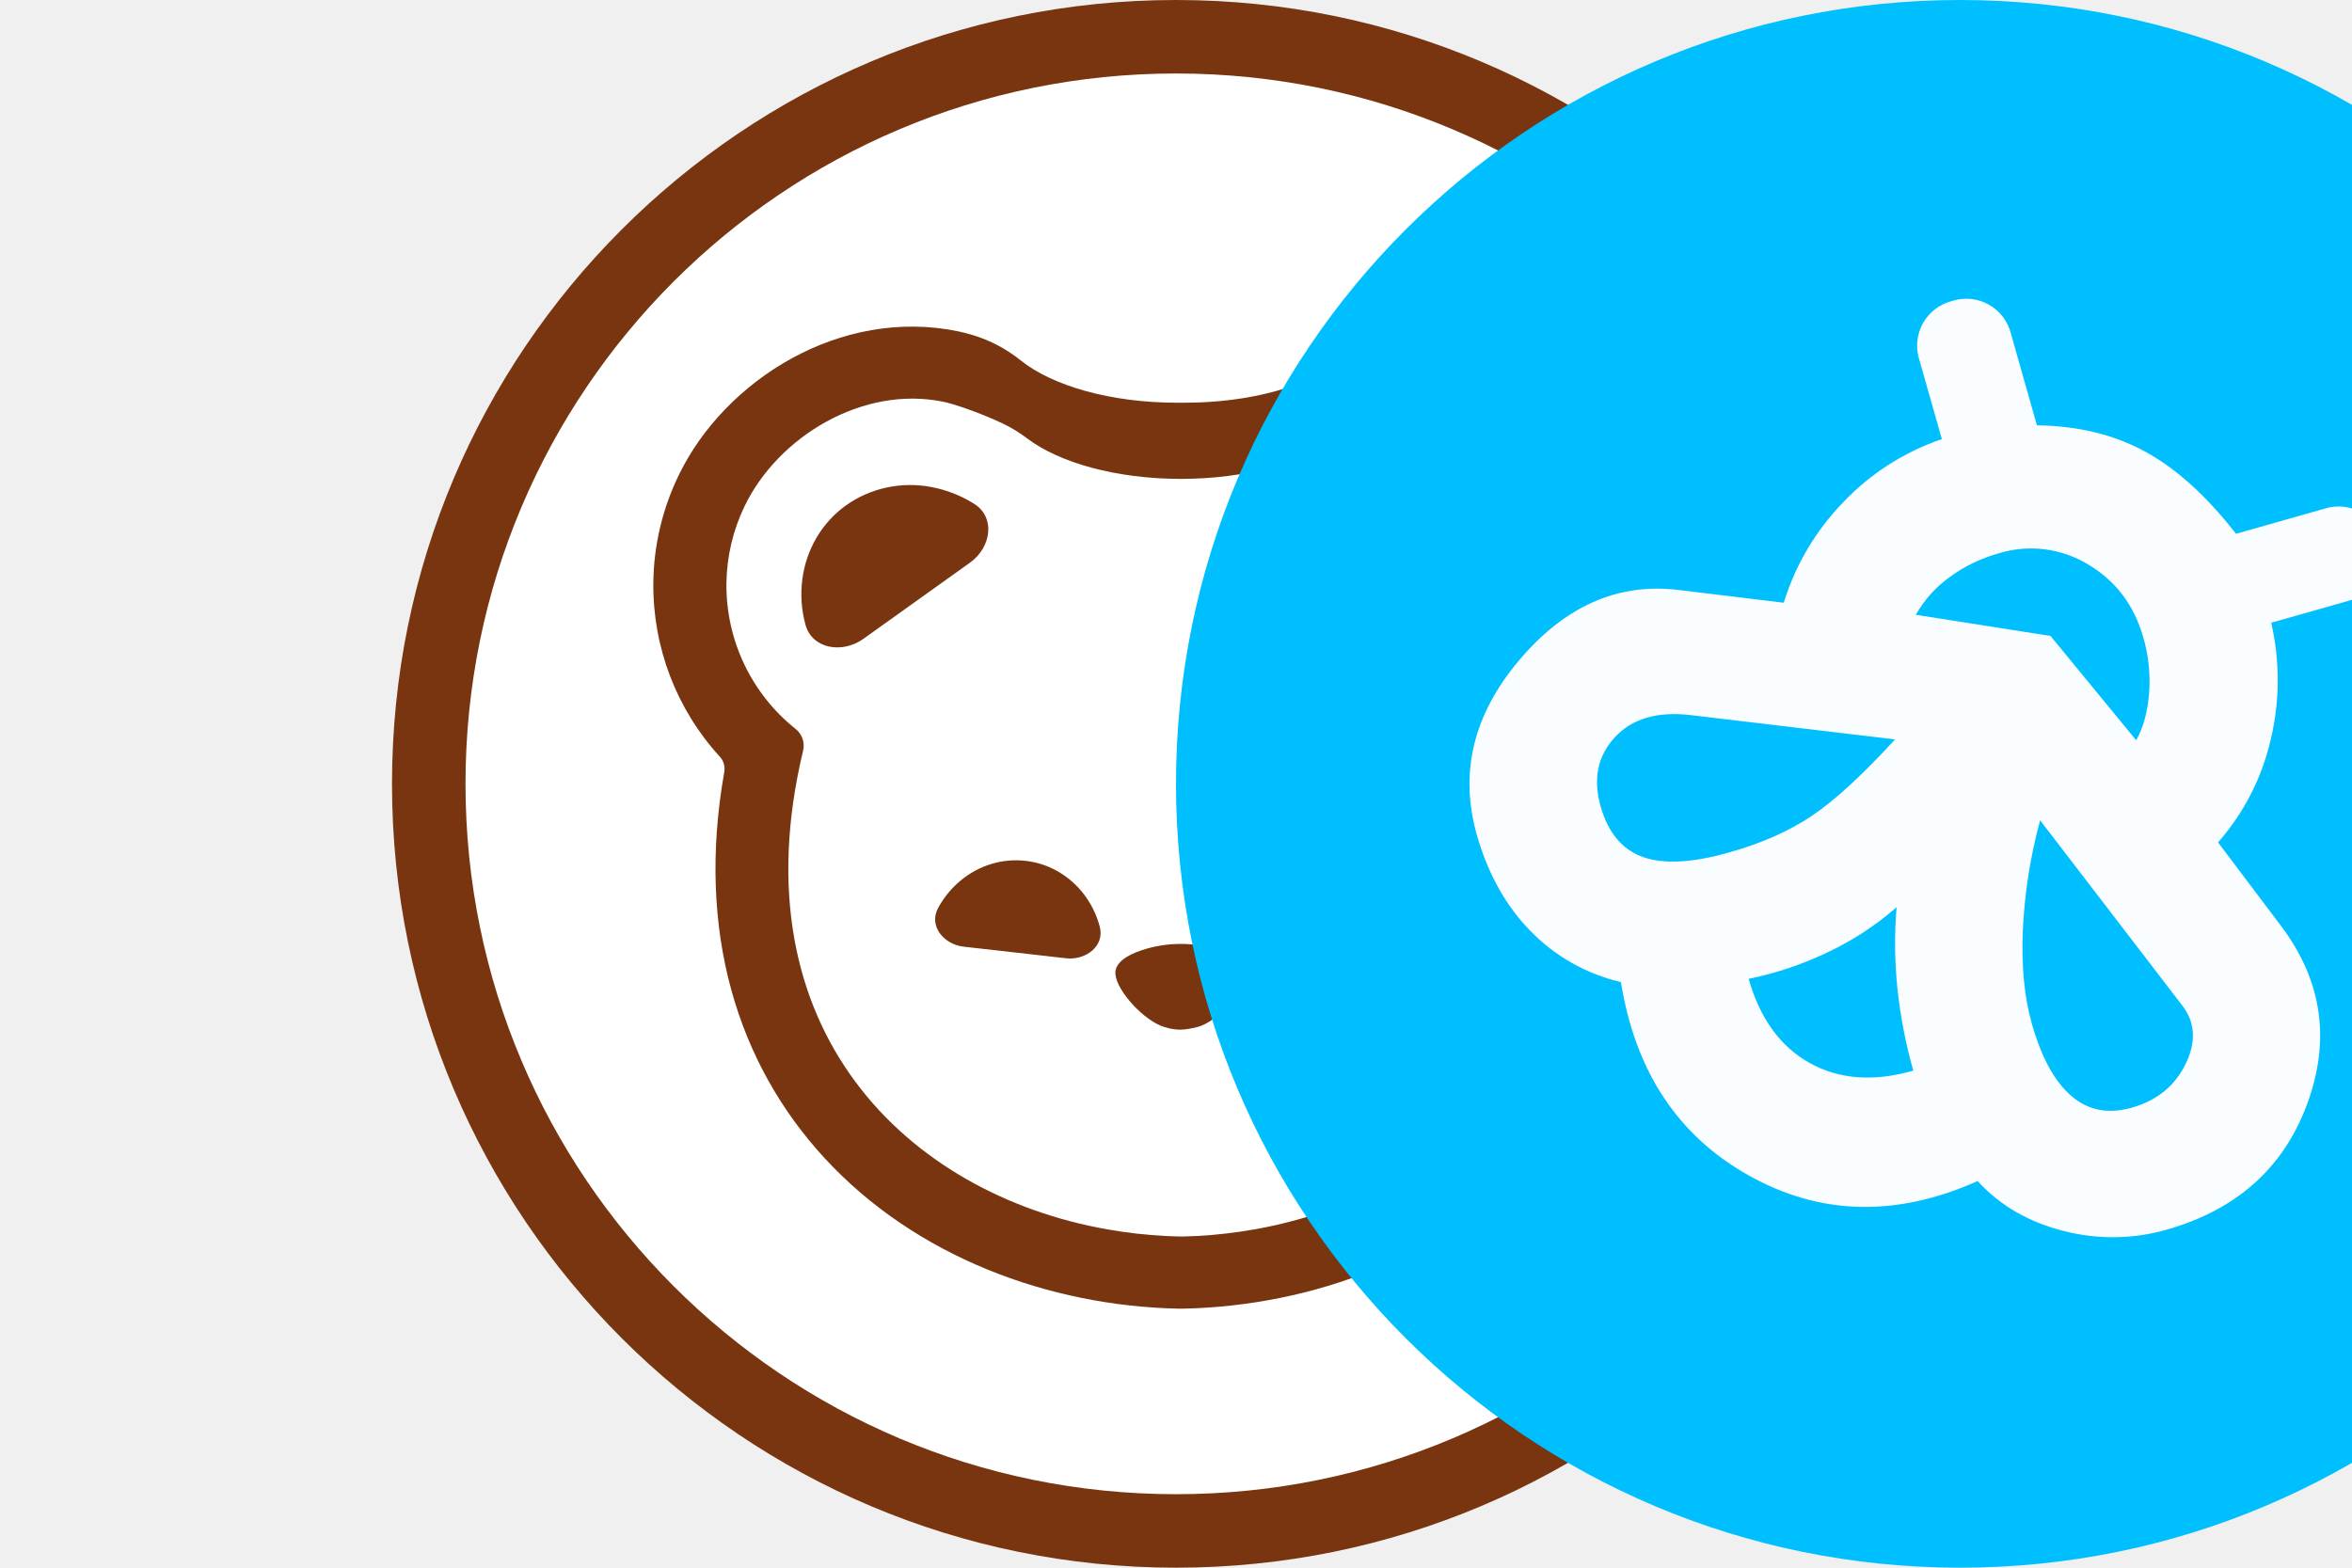
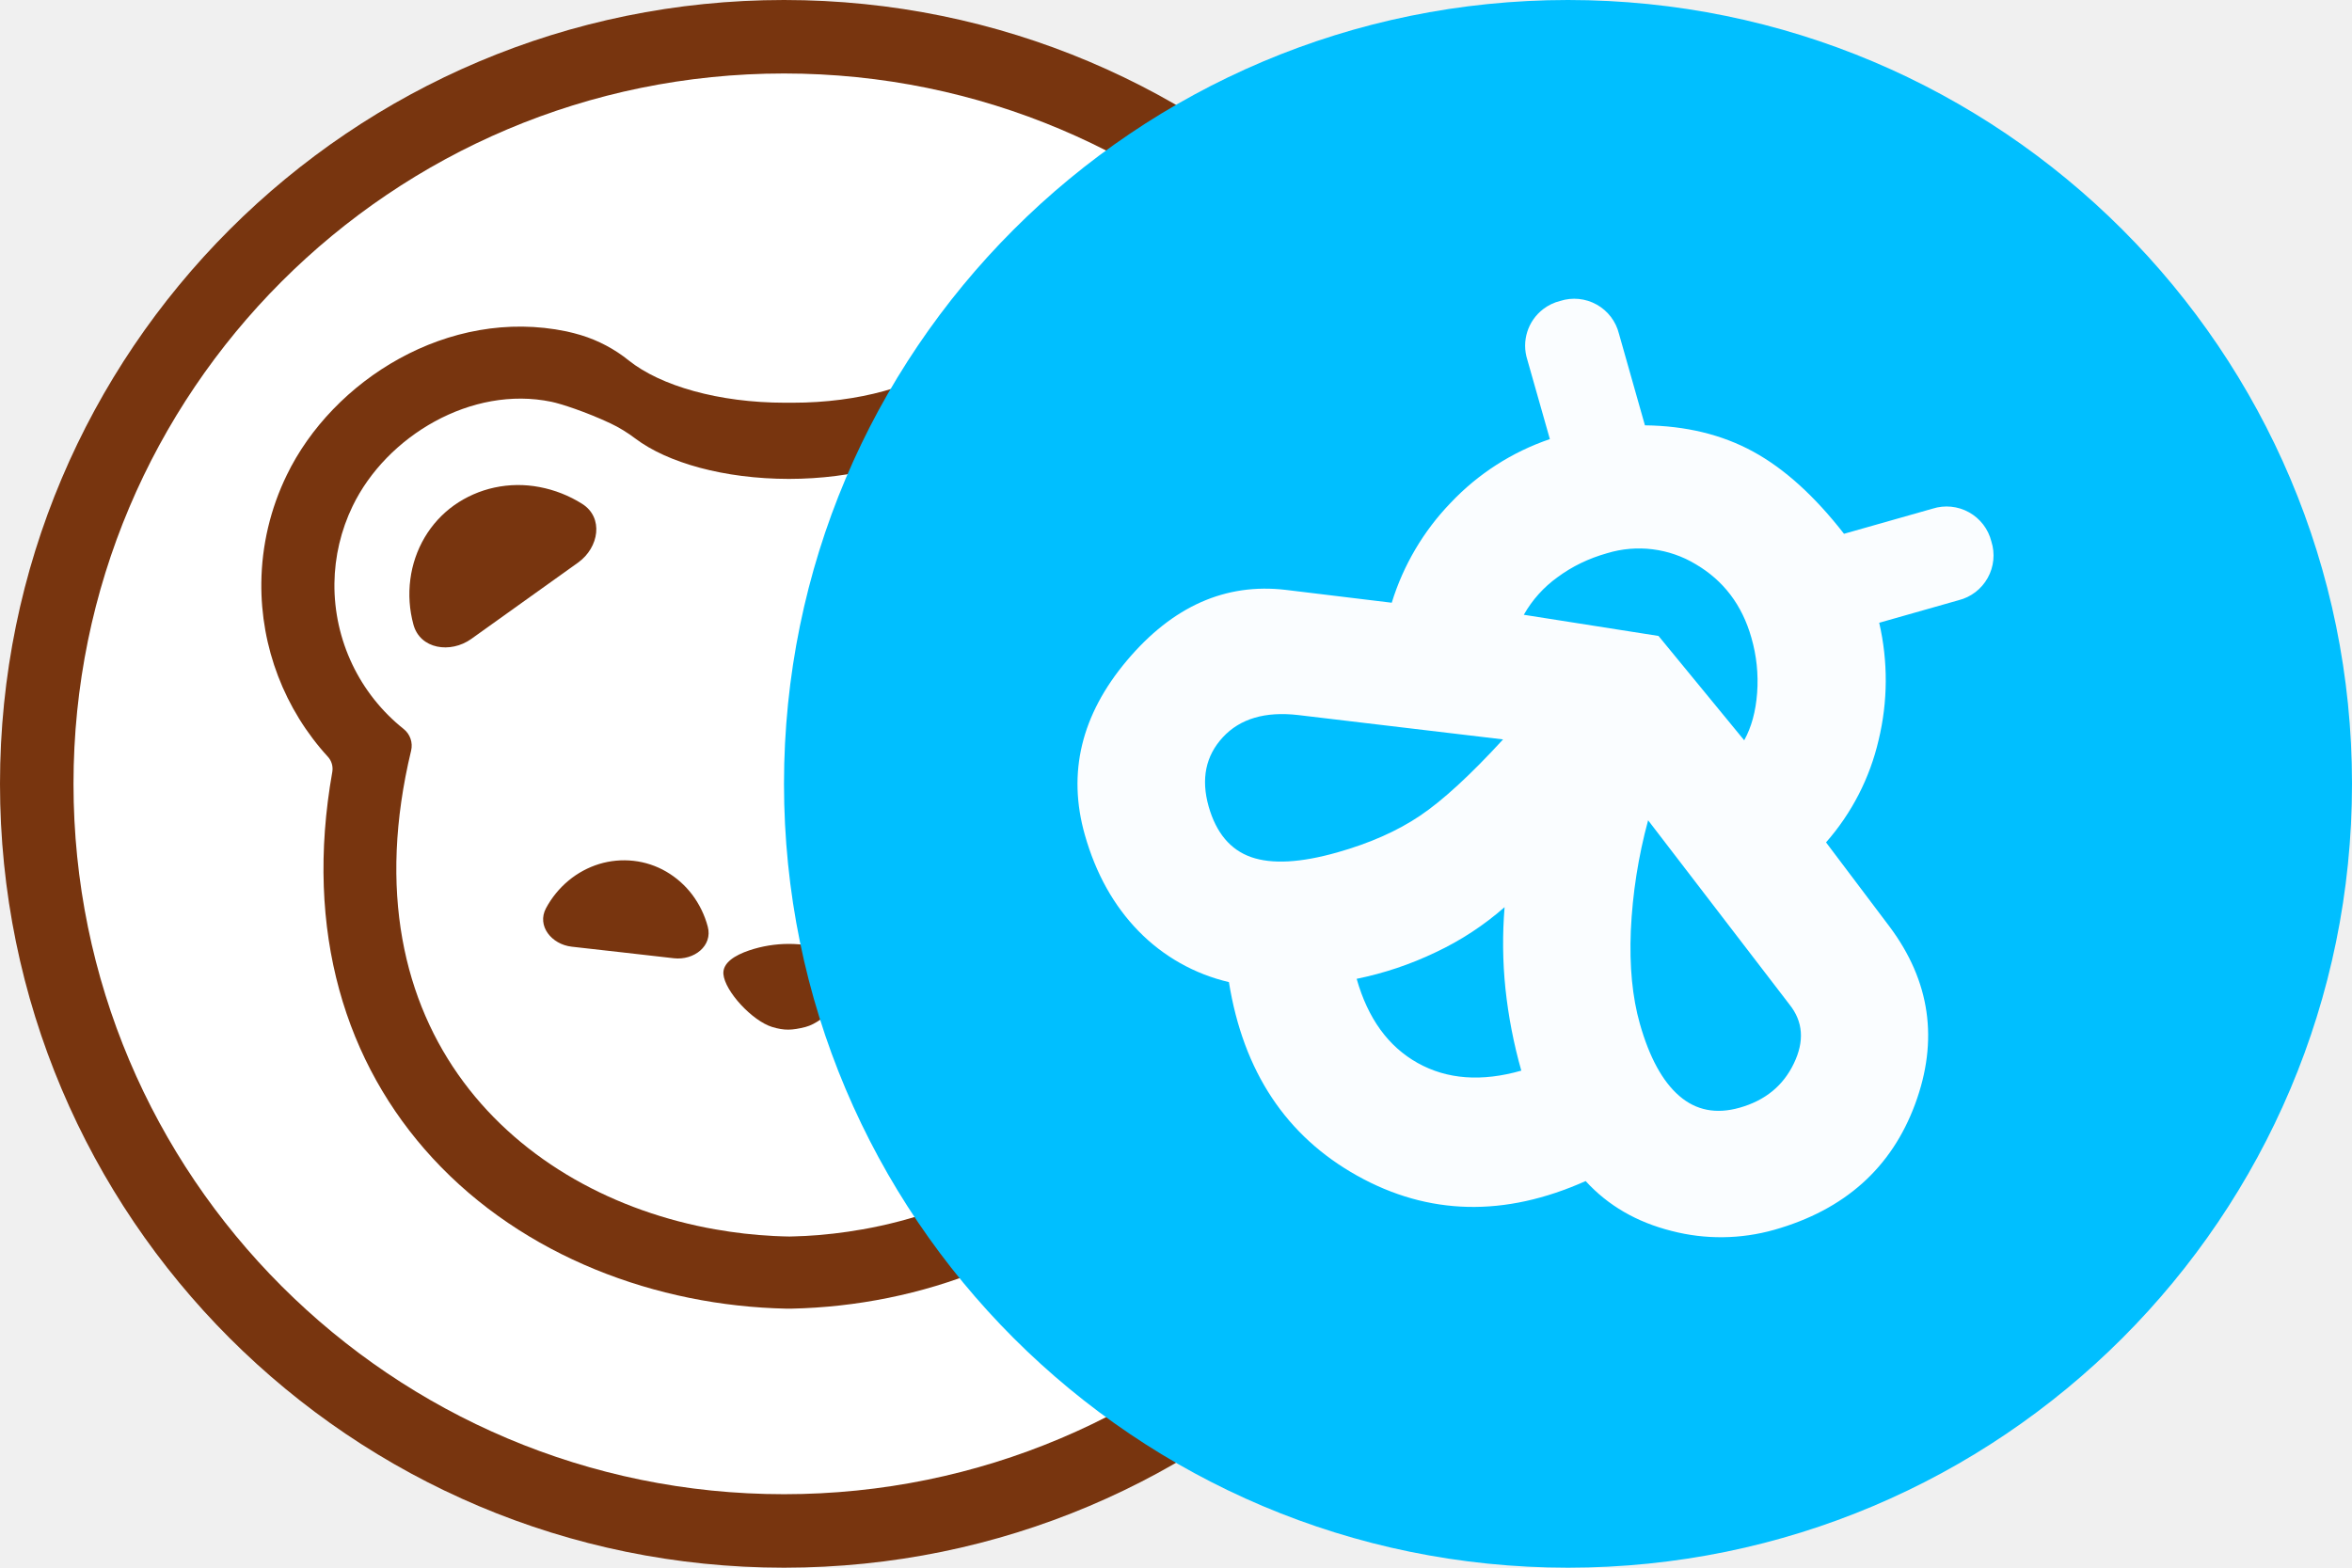
<svg xmlns="http://www.w3.org/2000/svg" viewBox="0 0 192 128">
-   <svg viewBox="0 0 128 128">
-     <circle cx="64" cy="64" r="64" fill="#78350F" />
-     <circle cx="64" cy="64" r="58" fill="#fff" />
-     <path fill="#78350F" d="M47.52 41.136a10 10 0 0 0-3.486-1.37 9.2 9.2 0 0 0-3.668.042 9 9 0 0 0-3.288 1.442 8.6 8.6 0 0 0-2.414 2.634 9 9 0 0 0-1.168 3.424 9.4 9.4 0 0 0 .252 3.682c.538 2.012 3.024 2.396 4.732 1.172l4.352-3.112 4.364-3.12c1.706-1.226 2.104-3.674.324-4.794m46.014 2.748a8.66 8.66 0 0 0-5.702-4.076 9.2 9.2 0 0 0-3.668-.04 10 10 0 0 0-3.488 1.368c-1.78 1.12-1.38 3.568.326 4.792l4.364 3.122 4.352 3.112c1.708 1.224 4.194.84 4.732-1.172a9.4 9.4 0 0 0 .252-3.682 9 9 0 0 0-1.168-3.424M67.63 77.598a10.16 10.16 0 0 0-6.47 0c-1.16.394-2.172 1.006-2.108 1.928.116 1.412 2.36 3.828 3.982 4.326.992.3 1.614.28 2.72 0 1.622-.416 3.878-2.914 3.984-4.326.074-.922-.95-1.532-2.108-1.928m-11.118-4.544a7.2 7.2 0 0 0-2.128-1.888 6.8 6.8 0 0 0-2.666-.88 7 7 0 0 0-2.804.258c-.906.28-1.76.736-2.508 1.36a7.6 7.6 0 0 0-1.834 2.25c-.77 1.44.454 2.956 2.098 3.142l4.152.468 4.184.476c1.644.188 3.192-1.006 2.77-2.582a7.6 7.6 0 0 0-1.264-2.604m25.736-1.298a7.4 7.4 0 0 0-2.51-1.36 7 7 0 0 0-2.802-.258 6.8 6.8 0 0 0-2.666.882 7.2 7.2 0 0 0-2.13 1.888 7.5 7.5 0 0 0-1.264 2.604c-.42 1.576 1.128 2.77 2.76 2.582l4.186-.476 4.16-.468c1.646-.186 2.868-1.7 2.1-3.142a7.8 7.8 0 0 0-1.834-2.252" />
-     <path fill="#78350F" d="M102.018 61.8a20.7 20.7 0 0 0 5.438-14.22 20.6 20.6 0 0 0-2.076-8.788c-3.732-7.718-13.174-13.744-22.838-11.732q-.59.13-1.168.302a11.6 11.6 0 0 0-3.92 2.08c-2.582 2.06-7.326 3.44-12.752 3.44h-.616c-5.424 0-10.168-1.384-12.75-3.444a11.6 11.6 0 0 0-3.922-2.078 16 16 0 0 0-1.168-.302c-9.662-2.012-19.104 4.014-22.836 11.732a20.6 20.6 0 0 0-2.076 8.786 20.72 20.72 0 0 0 5.44 14.222 1.46 1.46 0 0 1 .356 1.204c-2.328 13.1 1.108 23.88 8.18 31.554 7.428 8.06 18.324 12.076 28.894 12.294h.382c10.568-.218 21.466-4.232 28.894-12.292 7.072-7.676 10.508-18.454 8.18-31.556a1.45 1.45 0 0 1 .356-1.204zm-6.186-2.272a1.74 1.74 0 0 0-.6 1.764c5.49 22.872-8.62 36.224-24.83 39.086h-.01a38 38 0 0 1-4.732.54c-.094 0-.2.01-.294.01-.296.02-.6.02-.896.032h-.074l-.02-.002h-.054c-.296-.01-.6-.01-.896-.03-.094 0-.2-.012-.296-.012a38 38 0 0 1-4.73-.54h-.012C42.18 97.516 28.068 84.164 33.56 61.29a1.74 1.74 0 0 0-.6-1.762 15 15 0 0 1-5.66-11.9 14.9 14.9 0 0 1 1.486-6.306c2.76-5.716 9.706-9.876 16.23-8.516.764.156 2.812.82 4.808 1.756.724.34 1.404.764 2.04 1.244 2.616 1.976 7.25 3.29 12.532 3.296 5.284-.004 9.92-1.32 12.534-3.294.636-.48 1.314-.904 2.04-1.244 1.994-.936 4.042-1.6 4.808-1.758 6.522-1.36 13.468 2.8 16.23 8.518a14.9 14.9 0 0 1 1.484 6.306 15 15 0 0 1-5.66 11.898" />
-   </svg>
-   <svg x="64" viewBox="0 0 128 128">
-     <circle cx="64" cy="64" r="64" fill="#00BFFF" />
-     <path fill="#FAFDFF" d="M90.248 75.656q4.984 6.664 2.088 14.492-2.892 7.824-11.496 10.264a16 16 0 0 1-8.388.092q-4.28-1.08-7.012-4.072-9.92 4.432-18.64-.432T36.32 80.188a15.1 15.1 0 0 1-7.38-4.168q-3.036-3.112-4.38-7.848-2.16-7.6 3.432-14.24t12.976-5.768l8.644 1.048a20.4 20.4 0 0 1 4.82-8.168 20 20 0 0 1 8.088-5.192l-1.84-6.48a3.76 3.76 0 0 1 1.3-4.137c.41-.313.88-.539 1.38-.663a3.76 3.76 0 0 1 4.8 2.676l2.12 7.48q5.008.06 8.824 2.14 3.82 2.08 7.428 6.716l7.228-2.052a3.76 3.76 0 0 1 2.98.3 3.76 3.76 0 0 1 1.82 2.376 3.76 3.76 0 0 1-.3 2.98 3.76 3.76 0 0 1-2.376 1.82l-6.48 1.84a20.8 20.8 0 0 1-.048 9.576 19.2 19.2 0 0 1-4.292 8.356zm-30.06 11.76a40 40 0 0 1-1.296-6.7 36 36 0 0 1-.068-6.648 24 24 0 0 1-5.624 3.684 27.7 27.7 0 0 1-6.452 2.168q1.38 4.86 4.98 6.872 3.6 2.01 8.46.624M45.16 69.6q3.988-1.127 6.76-2.996 2.768-1.86 6.78-6.232l-16.72-1.988q-4.044-.468-6.156 1.812-2.108 2.28-1.16 5.648.924 3.24 3.464 4.136 2.544.892 7.032-.38m32.848 20.844q3.12-.88 4.428-3.612 1.316-2.728-.356-4.816l-11.54-15.04a41.6 41.6 0 0 0-1.412 9.02q-.18 4.36.74 7.6 1.168 4.116 3.22 5.888t4.92.96m.376-30q.888-1.6 1.056-3.872a12.8 12.8 0 0 0-.472-4.512q-1.132-3.983-4.528-5.984a8.96 8.96 0 0 0-7.26-.904q-2.248.636-4.024 1.948a9.6 9.6 0 0 0-2.764 3.076l10.996 1.728z" />
-   </svg>
+   <circle cx="64" cy="64" r="64" fill="#78350F" />
+   <circle cx="64" cy="64" r="58" fill="#fff" />
+   <path fill="#78350F" d="M47.52 41.136a10 10 0 0 0-3.486-1.37 9.2 9.2 0 0 0-3.668.042 9 9 0 0 0-3.288 1.442 8.6 8.6 0 0 0-2.414 2.634 9 9 0 0 0-1.168 3.424 9.4 9.4 0 0 0 .252 3.682c.538 2.012 3.024 2.396 4.732 1.172l4.352-3.112 4.364-3.12c1.706-1.226 2.104-3.674.324-4.794m46.014 2.748a8.66 8.66 0 0 0-5.702-4.076 9.2 9.2 0 0 0-3.668-.04 10 10 0 0 0-3.488 1.368c-1.78 1.12-1.38 3.568.326 4.792l4.364 3.122 4.352 3.112c1.708 1.224 4.194.84 4.732-1.172a9.4 9.4 0 0 0 .252-3.682 9 9 0 0 0-1.168-3.424M67.63 77.598a10.16 10.16 0 0 0-6.47 0c-1.16.394-2.172 1.006-2.108 1.928.116 1.412 2.36 3.828 3.982 4.326.992.3 1.614.28 2.72 0 1.622-.416 3.878-2.914 3.984-4.326.074-.922-.95-1.532-2.108-1.928m-11.118-4.544a7.2 7.2 0 0 0-2.128-1.888 6.8 6.8 0 0 0-2.666-.88 7 7 0 0 0-2.804.258c-.906.28-1.76.736-2.508 1.36a7.6 7.6 0 0 0-1.834 2.25c-.77 1.44.454 2.956 2.098 3.142l4.152.468 4.184.476c1.644.188 3.192-1.006 2.77-2.582a7.6 7.6 0 0 0-1.264-2.604m25.736-1.298a7.4 7.4 0 0 0-2.51-1.36 7 7 0 0 0-2.802-.258 6.8 6.8 0 0 0-2.666.882 7.2 7.2 0 0 0-2.13 1.888 7.5 7.5 0 0 0-1.264 2.604c-.42 1.576 1.128 2.77 2.76 2.582l4.186-.476 4.16-.468c1.646-.186 2.868-1.7 2.1-3.142a7.8 7.8 0 0 0-1.834-2.252" />
+   <path fill="#78350F" d="M102.018 61.8a20.7 20.7 0 0 0 5.438-14.22 20.6 20.6 0 0 0-2.076-8.788c-3.732-7.718-13.174-13.744-22.838-11.732q-.59.13-1.168.302a11.6 11.6 0 0 0-3.92 2.08c-2.582 2.06-7.326 3.44-12.752 3.44h-.616c-5.424 0-10.168-1.384-12.75-3.444a11.6 11.6 0 0 0-3.922-2.078 16 16 0 0 0-1.168-.302c-9.662-2.012-19.104 4.014-22.836 11.732a20.6 20.6 0 0 0-2.076 8.786 20.72 20.72 0 0 0 5.44 14.222 1.46 1.46 0 0 1 .356 1.204c-2.328 13.1 1.108 23.88 8.18 31.554 7.428 8.06 18.324 12.076 28.894 12.294h.382c10.568-.218 21.466-4.232 28.894-12.292 7.072-7.676 10.508-18.454 8.18-31.556a1.45 1.45 0 0 1 .356-1.204zm-6.186-2.272a1.74 1.74 0 0 0-.6 1.764c5.49 22.872-8.62 36.224-24.83 39.086h-.01a38 38 0 0 1-4.732.54c-.094 0-.2.01-.294.01-.296.02-.6.02-.896.032h-.074l-.02-.002h-.054c-.296-.01-.6-.01-.896-.03-.094 0-.2-.012-.296-.012a38 38 0 0 1-4.73-.54h-.012C42.18 97.516 28.068 84.164 33.56 61.29a1.74 1.74 0 0 0-.6-1.762 15 15 0 0 1-5.66-11.9 14.9 14.9 0 0 1 1.486-6.306c2.76-5.716 9.706-9.876 16.23-8.516.764.156 2.812.82 4.808 1.756.724.34 1.404.764 2.04 1.244 2.616 1.976 7.25 3.29 12.532 3.296 5.284-.004 9.92-1.32 12.534-3.294.636-.48 1.314-.904 2.04-1.244 1.994-.936 4.042-1.6 4.808-1.758 6.522-1.36 13.468 2.8 16.23 8.518a14.9 14.9 0 0 1 1.484 6.306 15 15 0 0 1-5.66 11.898" />
+   <circle cx="64" cy="64" r="64" fill="#00BFFF" transform="translate(64)" />
+   <path fill="#FAFDFF" d="M154.248 75.656q4.984 6.664 2.088 14.492-2.892 7.824-11.496 10.264a16 16 0 0 1-8.388.092q-4.28-1.08-7.012-4.072-9.92 4.432-18.64-.432t-10.48-15.812a15.1 15.1 0 0 1-7.38-4.168q-3.036-3.112-4.38-7.848-2.16-7.6 3.432-14.24t12.976-5.768l8.644 1.048a20.4 20.4 0 0 1 4.82-8.168 20 20 0 0 1 8.088-5.192l-1.84-6.48a3.76 3.76 0 0 1 1.3-4.137c.41-.313.88-.539 1.38-.663a3.76 3.76 0 0 1 4.8 2.676l2.12 7.48q5.008.06 8.824 2.14 3.82 2.08 7.428 6.716l7.228-2.052a3.76 3.76 0 0 1 2.98.3 3.76 3.76 0 0 1 1.82 2.376 3.76 3.76 0 0 1-.3 2.98 3.76 3.76 0 0 1-2.376 1.82l-6.48 1.84a20.8 20.8 0 0 1-.048 9.576 19.2 19.2 0 0 1-4.292 8.356zm-30.06 11.76a40 40 0 0 1-1.296-6.7 36 36 0 0 1-.068-6.648 24 24 0 0 1-5.624 3.684 27.7 27.7 0 0 1-6.452 2.168q1.38 4.86 4.98 6.872 3.6 2.01 8.46.624M109.16 69.6q3.988-1.127 6.76-2.996 2.768-1.86 6.78-6.232l-16.72-1.988q-4.044-.468-6.156 1.812-2.108 2.28-1.16 5.648.924 3.24 3.464 4.136 2.544.892 7.032-.38m32.848 20.844q3.12-.88 4.428-3.612 1.316-2.728-.356-4.816l-11.54-15.04a41.6 41.6 0 0 0-1.412 9.02q-.18 4.36.74 7.6 1.168 4.116 3.22 5.888t4.92.96m.376-30q.888-1.6 1.056-3.872a12.8 12.8 0 0 0-.472-4.512q-1.132-3.983-4.528-5.984a8.96 8.96 0 0 0-7.26-.904q-2.248.636-4.024 1.948a9.6 9.6 0 0 0-2.764 3.076l10.996 1.728z" />
</svg>
